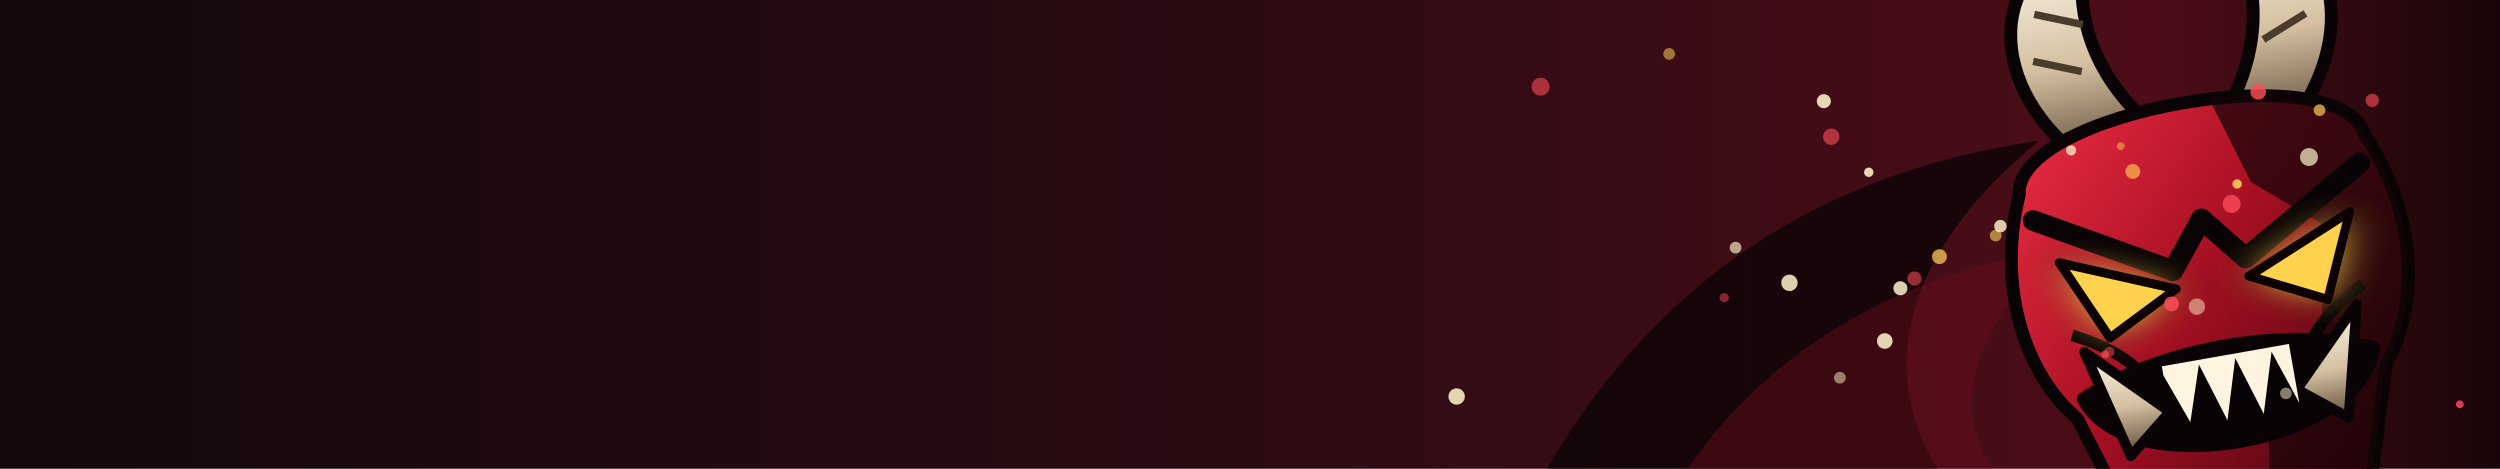
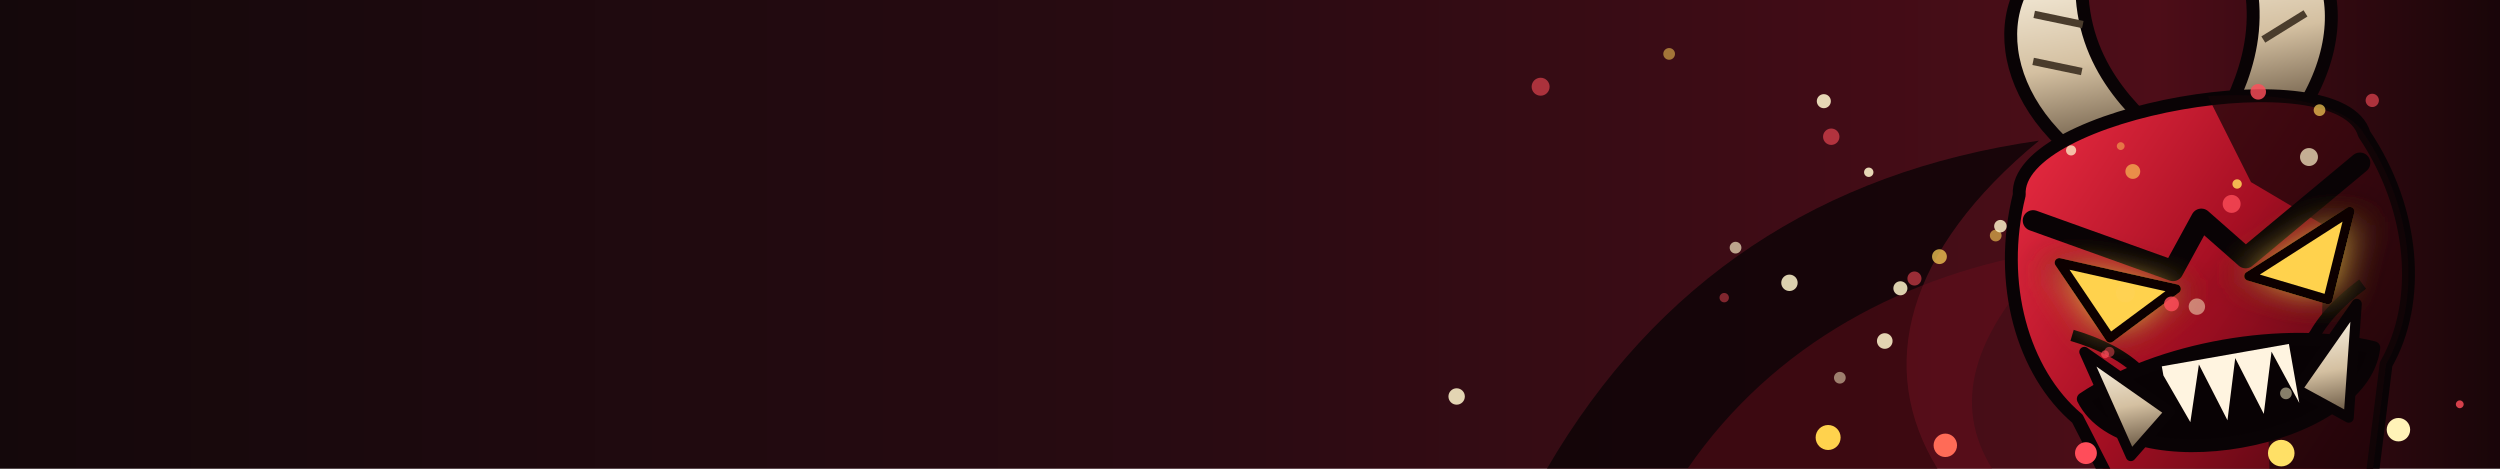
<svg xmlns="http://www.w3.org/2000/svg" viewBox="0 0 640 120" width="640" height="120">
+   <style class="np-anim">@keyframes a10_oni { 0%,100% { transform: translate(566px,70px) rotate(-10deg) scale(1.18); } 50% { transform: translate(566px,62px) rotate(-6deg) scale(1.25); } }
+         @keyframes a10_emb { 0% { transform: translate(0px, 24px); opacity: 0; } 25% { opacity: 1; } 100% { transform: translate(-34px, -74px); opacity: 0; } }
+         g[transform*="translate(566,70)"] { animation: a10_oni 2.4s ease-in-out infinite; }
+         .a10-e1 { animation: a10_emb 2.0s linear infinite; }
+         .a10-e2 { animation: a10_emb 2.5s linear infinite -1.1s; }</style>
  <defs>
    <linearGradient id="bg10" x1="0" y1="0" x2="1" y2="0">
      <stop offset="0%" stop-color="#14080b" />
      <stop offset="48%" stop-color="#290b12" />
      <stop offset="86%" stop-color="#4d0d18" />
      <stop offset="100%" stop-color="#170508" />
    </linearGradient>
    <linearGradient id="hannyaRed" x1="0" y1="0" x2="1" y2="1">
      <stop offset="0%" stop-color="#f02e44" />
      <stop offset="45%" stop-color="#a60f23" />
      <stop offset="100%" stop-color="#2e040a" />
    </linearGradient>
    <linearGradient id="horn10" x1="0" y1="0" x2="0" y2="1">
      <stop offset="0%" stop-color="#fff9eb" />
      <stop offset="55%" stop-color="#d4c0a1" />
      <stop offset="100%" stop-color="#5c4b38" />
    </linearGradient>
    <filter id="glow10" x="-30%" y="-30%" width="160%" height="160%">
      <feGaussianBlur stdDeviation="4" result="b" />
      <feMerge>
        <feMergeNode in="b" />
        <feMergeNode in="SourceGraphic" />
      </feMerge>
    </filter>
  </defs>
  <clipPath id="npClip">
    <rect width="640" height="120" />
  </clipPath>
  <g clip-path="url(#npClip)">
    <rect width="640" height="120" fill="url(#bg10)" />
    <path d="M 396 120 C 424 72, 466 44, 522 36 C 488 64, 480 94, 496 120 Z" fill="#0a0305" opacity="0.78" />
    <path d="M 432 120 C 454 88, 488 70, 526 64 C 504 86, 500 104, 510 120 Z" fill="#6b0d1b" opacity="0.45" />
    <g transform="translate(566,70) rotate(-10) scale(1.18)" stroke="#090305" stroke-width="2.8" stroke-linejoin="round">
      <path d="M -22 -28 C -42 -48, -36 -74, -14 -76 C -22 -56, -14 -42, -6 -32 Z" fill="url(#horn10)" />
      <path d="M 22 -28 C 44 -48, 38 -74, 16 -76 C 24 -56, 16 -42, 8 -32 Z" fill="url(#horn10)" />
      <path d="M -30 -52 L -20 -48 M -28 -62 L -18 -58 M 30 -52 L 20 -48 M 28 -62 L 18 -58" stroke="#4a3c2c" stroke-width="1.6" />
      <path d="M -38 -24 C -36 -42, 36 -42, 38 -24 C 46 -6, 44 14, 34 26 L 26 52 L -26 52 L -34 26 C -44 14, -46 -6, -38 -24 Z" fill="url(#hannyaRed)" />
      <path d="M 6 -38 C 24 -36, 36 -30, 38 -24 C 46 -6, 44 14, 34 26 L 26 52 L 4 52 L 8 24 L 22 14 L 26 -6 L 12 -18 Z" fill="#140407" opacity="0.72" stroke="none" />
      <path d="M -36 -18 L -8 -2 L 0 -12 L 8 -2 L 36 -18" fill="none" stroke="#090305" stroke-width="4.5" stroke-linecap="round" />
      <path d="M -32 8 C -20 14, -14 22, -16 32 M 32 8 C 20 14, 14 22, 16 32" fill="none" stroke="#090305" stroke-width="2.5" />
      <g filter="url(#glow10)">
        <path d="M -32 -8 L -8 2 L -24 10 Z" fill="#ffd24d" stroke="#090305" stroke-width="2" />
        <path d="M 32 -8 L 8 2 L 24 10 Z" fill="#ffd24d" stroke="#090305" stroke-width="2" />
      </g>
      <path d="M -32 22 C -14 14, 14 14, 32 22 C 26 42, -26 42, -32 22 Z" fill="#080204" />
      <path d="M -24 36 L -30 12 L -14 28 Z" fill="url(#horn10)" stroke-width="2.2" />
      <path d="M 24 36 L 30 12 L 14 28 Z" fill="url(#horn10)" stroke-width="2.2" />
      <path d="M -14 20 L -10 31 L -6 19 L -2 32 L 2 19 L 6 32 L 10 19 L 14 31 L 14 18 L -14 18 Z" fill="#fff4e0" stroke="none" />
    </g>
    <circle cx="510.9" cy="60.3" r="1.5" fill="#ffd257" opacity="0.60" />
    <circle cx="546.0" cy="43.9" r="1.9" fill="#ffd257" opacity="0.62" />
    <circle cx="538.9" cy="90.7" r="1.0" fill="#ff4d5a" opacity="0.68" />
    <circle cx="466.9" cy="25.9" r="1.8" fill="#fff5cc" opacity="0.87" />
    <circle cx="394.4" cy="22.2" r="2.3" fill="#ff4d5a" opacity="0.58" />
    <circle cx="572.7" cy="47.1" r="1.2" fill="#ffd257" opacity="0.87" />
    <circle cx="458.1" cy="72.4" r="2.1" fill="#fff5cc" opacity="0.85" />
    <circle cx="591.1" cy="40.2" r="2.3" fill="#fff5cc" opacity="0.70" />
    <circle cx="471.0" cy="96.7" r="1.5" fill="#fff5cc" opacity="0.50" />
    <circle cx="372.9" cy="101.5" r="2.1" fill="#fff5cc" opacity="0.86" />
    <circle cx="544.1" cy="75.0" r="2.4" fill="#ffd257" opacity="0.57" />
    <circle cx="427.3" cy="13.8" r="1.5" fill="#ffd257" opacity="0.53" />
    <circle cx="512.1" cy="57.9" r="1.6" fill="#fff5cc" opacity="0.82" />
    <circle cx="578.1" cy="23.5" r="2.0" fill="#ff4d5a" opacity="0.81" />
    <circle cx="585.2" cy="100.7" r="1.5" fill="#fff5cc" opacity="0.51" />
    <circle cx="482.5" cy="87.3" r="2.0" fill="#fff5cc" opacity="0.86" />
    <circle cx="540.0" cy="90.1" r="1.3" fill="#ff4d5a" opacity="0.48" />
    <circle cx="629.7" cy="103.5" r="1.0" fill="#ff4d5a" opacity="0.81" />
    <circle cx="468.8" cy="35.0" r="2.1" fill="#ff4d5a" opacity="0.59" />
    <circle cx="486.5" cy="73.8" r="1.8" fill="#fff5cc" opacity="0.84" />
    <circle cx="593.8" cy="28.2" r="1.5" fill="#ffd257" opacity="0.69" />
    <circle cx="562.4" cy="78.5" r="2.1" fill="#fff5cc" opacity="0.49" />
    <circle cx="444.3" cy="63.4" r="1.5" fill="#fff5cc" opacity="0.66" />
    <circle cx="607.3" cy="25.7" r="1.7" fill="#ff4d5a" opacity="0.61" />
    <circle cx="490.1" cy="71.3" r="1.8" fill="#ff4d5a" opacity="0.56" />
    <circle cx="478.4" cy="44.1" r="1.2" fill="#fff5cc" opacity="0.87" />
    <circle cx="542.9" cy="37.4" r="1.0" fill="#ffd257" opacity="0.48" />
    <circle cx="571.3" cy="52.2" r="2.3" fill="#ff4d5a" opacity="0.78" />
    <circle cx="496.5" cy="65.7" r="1.9" fill="#ffd257" opacity="0.72" />
    <circle cx="555.9" cy="77.8" r="1.9" fill="#ff4d5a" opacity="0.82" />
    <circle cx="530.2" cy="38.5" r="1.3" fill="#fff5cc" opacity="0.74" />
    <circle cx="441.4" cy="76.2" r="1.2" fill="#ff4d5a" opacity="0.46" />
+     <g class="np-fx">
+       <g class="a10-e1">
+         <circle cx="468" cy="112" r="3.2" fill="#ffd24d" />
+         <circle cx="534" cy="116" r="2.8" fill="#ff4d5a" />
+         <circle cx="614" cy="110" r="3" fill="#fff3b8" />
+       </g>
+       <g class="a10-e2">
+         <circle cx="498" cy="114" r="3" fill="#ff6b57" />
+         <circle cx="584" cy="116" r="3.4" fill="#ffe066" />
+       </g>
+     </g>
  </g>
</svg>
